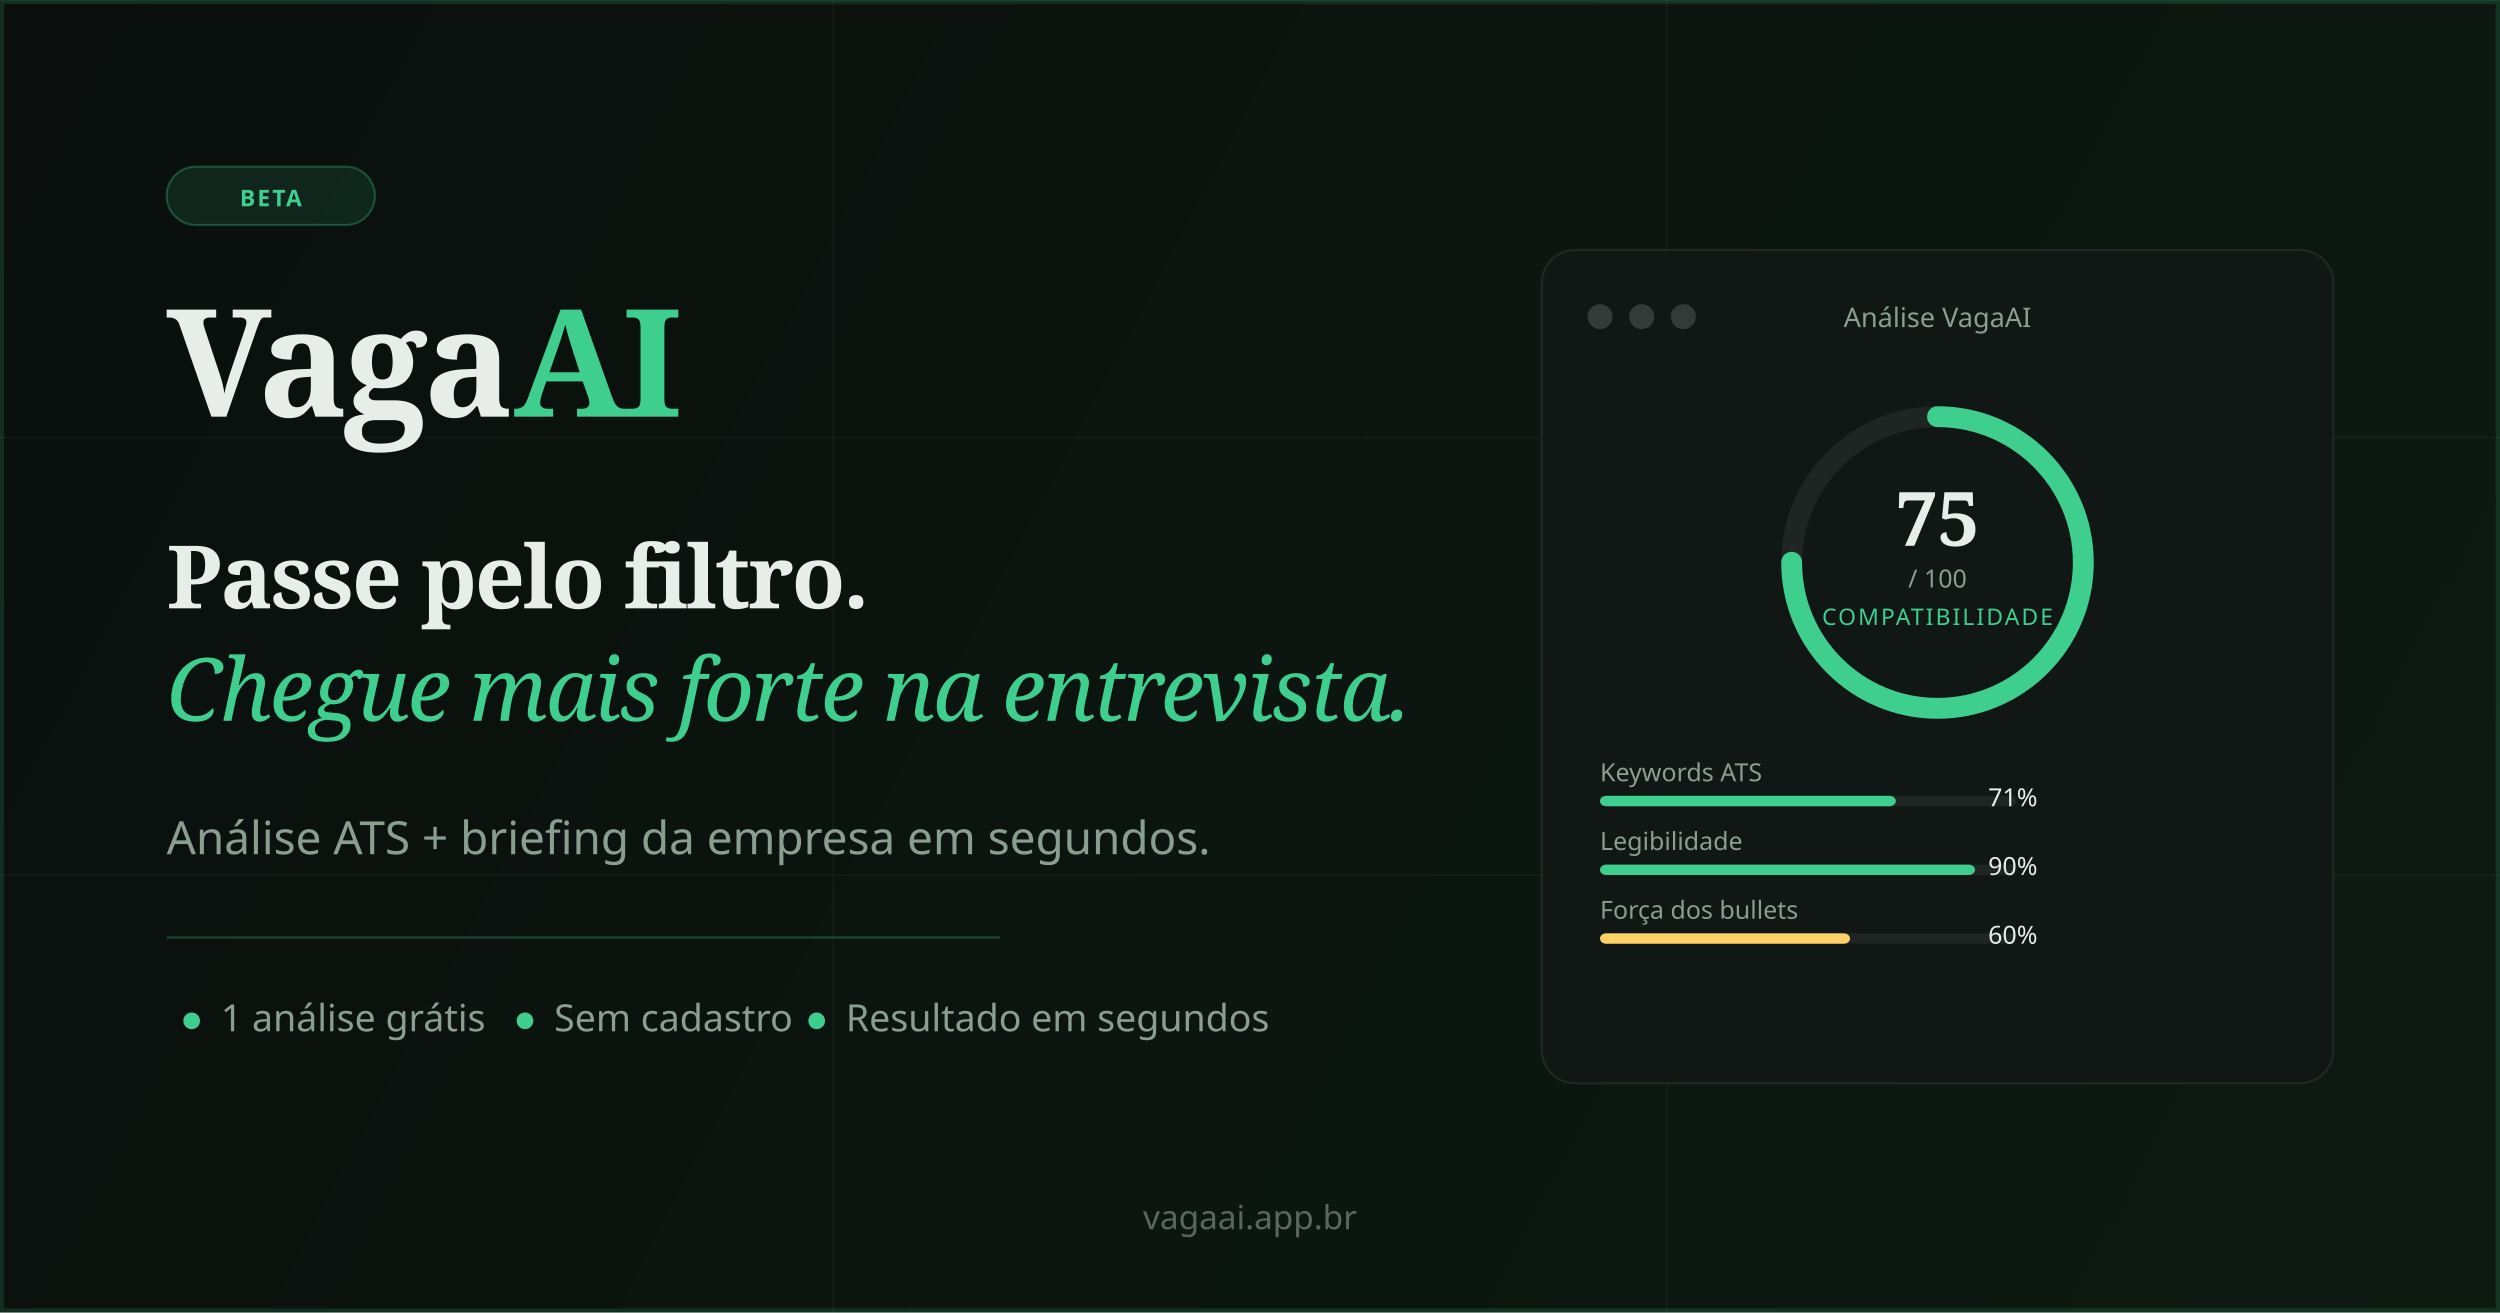
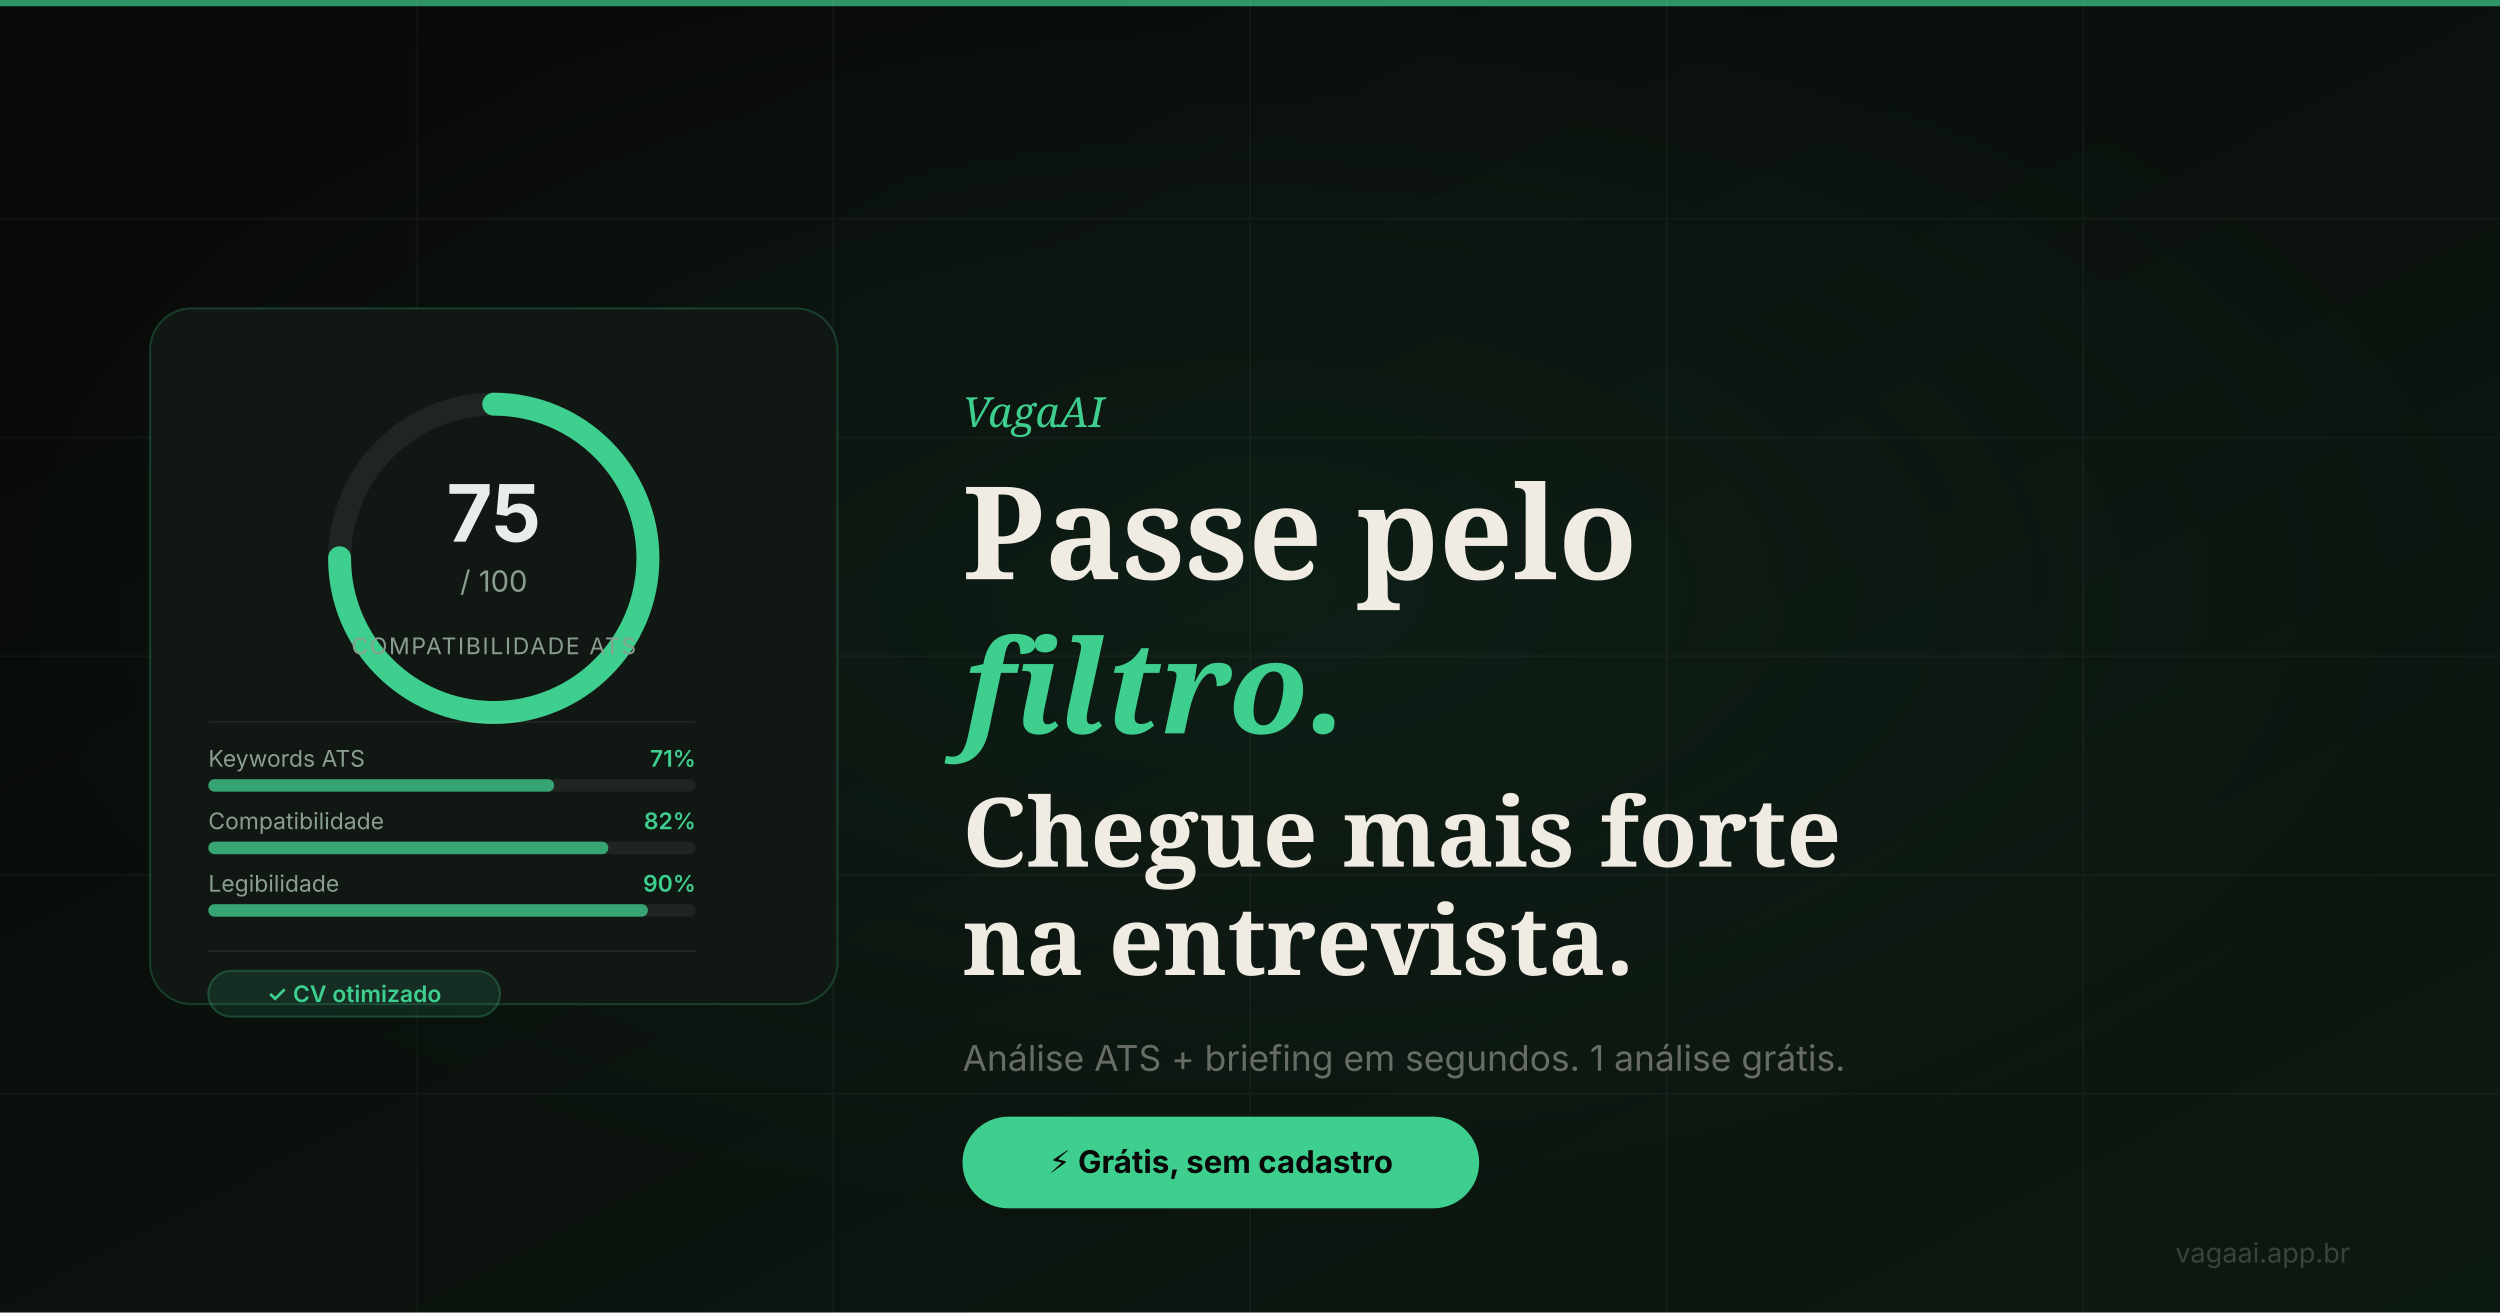
- <svg xmlns="http://www.w3.org/2000/svg" width="1200" height="630" viewBox="0 0 1200 630">
+ <svg xmlns="http://www.w3.org/2000/svg" viewBox="0 0 1200 630" width="1200" height="630">
  <defs>
-     <linearGradient id="bg" x1="0" y1="0" x2="1200" y2="630" gradientUnits="userSpaceOnUse">
-       <stop offset="0%" stop-color="#0a0f0d" />
-       <stop offset="100%" stop-color="#0d1a12" />
+     <linearGradient id="bg" x1="0%" y1="0%" x2="100%" y2="100%">
+       <stop offset="0%" style="stop-color:#080808" />
+       <stop offset="100%" style="stop-color:#0d1a11" />
    </linearGradient>
-     <linearGradient id="glow" x1="0" y1="0" x2="0" y2="1" gradientUnits="userSpaceOnUse">
-       <stop offset="0%" stop-color="#3ecf8e" stop-opacity="0.15" />
-       <stop offset="100%" stop-color="#3ecf8e" stop-opacity="0" />
-     </linearGradient>
+     <radialGradient id="center-glow" cx="50%" cy="45%" r="50%">
+       <stop offset="0%" style="stop-color:#3ecf8e;stop-opacity:0.07" />
+       <stop offset="100%" style="stop-color:#3ecf8e;stop-opacity:0" />
+     </radialGradient>
  </defs>
  <rect width="1200" height="630" fill="url(#bg)" />
-   <ellipse cx="600" cy="-60" rx="700" ry="220" fill="url(#glow)" />
-   <rect x="1" y="1" width="1198" height="628" fill="none" stroke="rgba(62,207,142,0.15)" stroke-width="2" rx="0" />
-   <line x1="0" y1="210" x2="1200" y2="210" stroke="rgba(255,255,255,0.03)" stroke-width="1" />
-   <line x1="0" y1="420" x2="1200" y2="420" stroke="rgba(255,255,255,0.03)" stroke-width="1" />
-   <line x1="400" y1="0" x2="400" y2="630" stroke="rgba(255,255,255,0.03)" stroke-width="1" />
-   <line x1="800" y1="0" x2="800" y2="630" stroke="rgba(255,255,255,0.03)" stroke-width="1" />
-   <rect x="80" y="80" width="100" height="28" rx="14" fill="rgba(62,207,142,0.12)" stroke="rgba(62,207,142,0.3)" stroke-width="1" />
-   <text x="130" y="99" font-family="system-ui, sans-serif" font-size="11" font-weight="700" fill="#3ecf8e" text-anchor="middle" letter-spacing="1">BETA</text>
-   <text x="80" y="200" font-family="Georgia, serif" font-size="72" font-weight="700" fill="#e8ede9" letter-spacing="-2">Vaga<tspan fill="#3ecf8e">AI</tspan>
-   </text>
-   <text x="80" y="292" font-family="Georgia, serif" font-size="42" font-weight="700" fill="#e8ede9" letter-spacing="-1">Passe pelo filtro.</text>
-   <text x="80" y="346" font-family="Georgia, serif" font-size="42" font-weight="400" font-style="italic" fill="#3ecf8e" letter-spacing="-1">Chegue mais forte na entrevista.</text>
-   <text x="80" y="410" font-family="system-ui, sans-serif" font-size="22" fill="#8a9e90">Análise ATS + briefing da empresa em segundos.</text>
-   <line x1="80" y1="450" x2="480" y2="450" stroke="rgba(62,207,142,0.3)" stroke-width="1" />
-   <circle cx="92" cy="490" r="4" fill="#3ecf8e" />
-   <text x="106" y="495" font-family="system-ui, sans-serif" font-size="18" fill="#8a9e90">1 análise grátis</text>
-   <circle cx="252" cy="490" r="4" fill="#3ecf8e" />
-   <text x="266" y="495" font-family="system-ui, sans-serif" font-size="18" fill="#8a9e90">Sem cadastro</text>
-   <circle cx="392" cy="490" r="4" fill="#3ecf8e" />
-   <text x="406" y="495" font-family="system-ui, sans-serif" font-size="18" fill="#8a9e90">Resultado em segundos</text>
-   <rect x="740" y="120" width="380" height="400" rx="16" fill="rgba(17,24,20,0.9)" stroke="rgba(255,255,255,0.08)" stroke-width="1" />
-   <circle cx="768" cy="152" r="6" fill="rgba(255,255,255,0.15)" />
-   <circle cx="788" cy="152" r="6" fill="rgba(255,255,255,0.15)" />
-   <circle cx="808" cy="152" r="6" fill="rgba(255,255,255,0.15)" />
-   <text x="930" y="157" font-family="system-ui, sans-serif" font-size="13" fill="#8a9e90" text-anchor="middle">Análise VagaAI</text>
-   <circle cx="930" cy="270" r="70" fill="none" stroke="rgba(255,255,255,0.06)" stroke-width="10" />
-   <circle cx="930" cy="270" r="70" fill="none" stroke="#3ecf8e" stroke-width="10" stroke-dasharray="440" stroke-dashoffset="110" stroke-linecap="round" transform="rotate(-90 930 270)" />
-   <text x="930" y="262" font-family="Georgia, serif" font-size="36" font-weight="700" fill="#e8ede9" text-anchor="middle">75</text>
-   <text x="930" y="282" font-family="system-ui, sans-serif" font-size="12" fill="#8a9e90" text-anchor="middle">/ 100</text>
-   <text x="930" y="300" font-family="system-ui, sans-serif" font-size="11" fill="#3ecf8e" text-anchor="middle" letter-spacing="1">COMPATIBILIDADE</text>
-   <text x="768" y="375" font-family="system-ui, sans-serif" font-size="12" fill="#8a9e90">Keywords ATS</text>
-   <rect x="768" y="382" width="200" height="5" rx="3" fill="rgba(255,255,255,0.06)" />
-   <rect x="768" y="382" width="142" height="5" rx="3" fill="#3ecf8e" />
-   <text x="978" y="387" font-family="system-ui, sans-serif" font-size="12" fill="#e8ede9" text-anchor="end">71%</text>
-   <text x="768" y="408" font-family="system-ui, sans-serif" font-size="12" fill="#8a9e90">Legibilidade</text>
-   <rect x="768" y="415" width="200" height="5" rx="3" fill="rgba(255,255,255,0.06)" />
-   <rect x="768" y="415" width="180" height="5" rx="3" fill="#3ecf8e" />
-   <text x="978" y="420" font-family="system-ui, sans-serif" font-size="12" fill="#e8ede9" text-anchor="end">90%</text>
-   <text x="768" y="441" font-family="system-ui, sans-serif" font-size="12" fill="#8a9e90">Força dos bullets</text>
-   <rect x="768" y="448" width="200" height="5" rx="3" fill="rgba(255,255,255,0.06)" />
-   <rect x="768" y="448" width="120" height="5" rx="3" fill="#ffd166" />
-   <text x="978" y="453" font-family="system-ui, sans-serif" font-size="12" fill="#e8ede9" text-anchor="end">60%</text>
-   <text x="600" y="590" font-family="system-ui, sans-serif" font-size="16" fill="rgba(138,158,144,0.6)" text-anchor="middle">vagaai.app.br</text>
+   <rect width="1200" height="630" fill="url(#center-glow)" />
+   <rect x="0" y="0" width="1200" height="3" fill="#3ecf8e" opacity="0.7" />
+   <g opacity="0.035" stroke="#ffffff" stroke-width="1">
+     <line x1="0" y1="105" x2="1200" y2="105" />
+     <line x1="0" y1="210" x2="1200" y2="210" />
+     <line x1="0" y1="315" x2="1200" y2="315" />
+     <line x1="0" y1="420" x2="1200" y2="420" />
+     <line x1="0" y1="525" x2="1200" y2="525" />
+     <line x1="200" y1="0" x2="200" y2="630" />
+     <line x1="400" y1="0" x2="400" y2="630" />
+     <line x1="600" y1="0" x2="600" y2="630" />
+     <line x1="800" y1="0" x2="800" y2="630" />
+     <line x1="1000" y1="0" x2="1000" y2="630" />
+   </g>
+   <rect x="72" y="148" width="330" height="334" rx="20" fill="#111814" stroke="rgba(62,207,142,0.22)" stroke-width="1" />
+   <circle cx="237" cy="268" r="74" fill="none" stroke="rgba(255,255,255,0.06)" stroke-width="11" />
+   <circle cx="237" cy="268" r="74" fill="none" stroke="#3ecf8e" stroke-width="11" stroke-dasharray="465" stroke-dashoffset="116" stroke-linecap="round" transform="rotate(-90 237 268)" />
+   <text x="237" y="260" text-anchor="middle" font-family="Inter,Arial,sans-serif" font-size="38" font-weight="700" fill="#e8ede9">75</text>
+   <text x="237" y="284" text-anchor="middle" font-family="Inter,Arial,sans-serif" font-size="14" fill="#8a9e90">/ 100</text>
+   <text x="237" y="314" text-anchor="middle" font-family="Inter,Arial,sans-serif" font-size="11" fill="#8a9e90" letter-spacing="0.8">COMPATIBILIDADE ATS</text>
+   <rect x="100" y="346" width="234" height="1" fill="rgba(255,255,255,0.06)" />
+   <text x="100" y="368" font-family="Inter,Arial,sans-serif" font-size="11" fill="#8a9e90">Keywords ATS</text>
+   <text x="334" y="368" text-anchor="end" font-family="Inter,Arial,sans-serif" font-size="11" font-weight="600" fill="#3ecf8e">71%</text>
+   <rect x="100" y="374" width="234" height="6" rx="3" fill="rgba(255,255,255,0.06)" />
+   <rect x="100" y="374" width="166" height="6" rx="3" fill="#3ecf8e" opacity="0.75" />
+   <text x="100" y="398" font-family="Inter,Arial,sans-serif" font-size="11" fill="#8a9e90">Compatibilidade</text>
+   <text x="334" y="398" text-anchor="end" font-family="Inter,Arial,sans-serif" font-size="11" font-weight="600" fill="#3ecf8e">82%</text>
+   <rect x="100" y="404" width="234" height="6" rx="3" fill="rgba(255,255,255,0.06)" />
+   <rect x="100" y="404" width="192" height="6" rx="3" fill="#3ecf8e" opacity="0.75" />
+   <text x="100" y="428" font-family="Inter,Arial,sans-serif" font-size="11" fill="#8a9e90">Legibilidade</text>
+   <text x="334" y="428" text-anchor="end" font-family="Inter,Arial,sans-serif" font-size="11" font-weight="600" fill="#3ecf8e">90%</text>
+   <rect x="100" y="434" width="234" height="6" rx="3" fill="rgba(255,255,255,0.06)" />
+   <rect x="100" y="434" width="211" height="6" rx="3" fill="#3ecf8e" opacity="0.75" />
+   <rect x="100" y="456" width="234" height="1" fill="rgba(255,255,255,0.06)" />
+   <rect x="100" y="466" width="140" height="22" rx="11" fill="rgba(62,207,142,0.12)" stroke="rgba(62,207,142,0.25)" stroke-width="1" />
+   <text x="170" y="481" text-anchor="middle" font-family="Inter,Arial,sans-serif" font-size="11" font-weight="600" fill="#3ecf8e">✓ CV otimizado</text>
+   <text x="462" y="205" font-family="Georgia,serif" font-size="20" font-style="italic" fill="#3ecf8e">VagaAI</text>
+   <text x="462" y="278" font-family="Georgia,serif" font-size="62" font-weight="700" fill="#f0ece4">Passe pelo</text>
+   <text x="462" y="352" font-family="Georgia,serif" font-size="62" font-weight="700" font-style="italic" fill="#3ecf8e">filtro.</text>
+   <text x="462" y="416" font-family="Georgia,serif" font-size="46" font-weight="700" fill="#f0ece4">Chegue mais forte</text>
+   <text x="462" y="468" font-family="Georgia,serif" font-size="46" font-weight="700" fill="#f0ece4">na entrevista.</text>
+   <text x="462" y="514" font-family="Inter,Arial,sans-serif" font-size="17" fill="rgba(240,236,228,0.4)">Análise ATS + briefing em segundos. 1 análise grátis.</text>
+   <rect x="462" y="536" width="248" height="44" rx="22" fill="#3ecf8e" />
+   <text x="586" y="563" text-anchor="middle" font-family="Inter,Arial,sans-serif" font-size="15" font-weight="700" fill="#080808">⚡ Grátis, sem cadastro</text>
+   <text x="1128" y="606" text-anchor="end" font-family="Inter,Arial,sans-serif" font-size="13" fill="rgba(240,236,228,0.2)">vagaai.app.br</text>
</svg>
